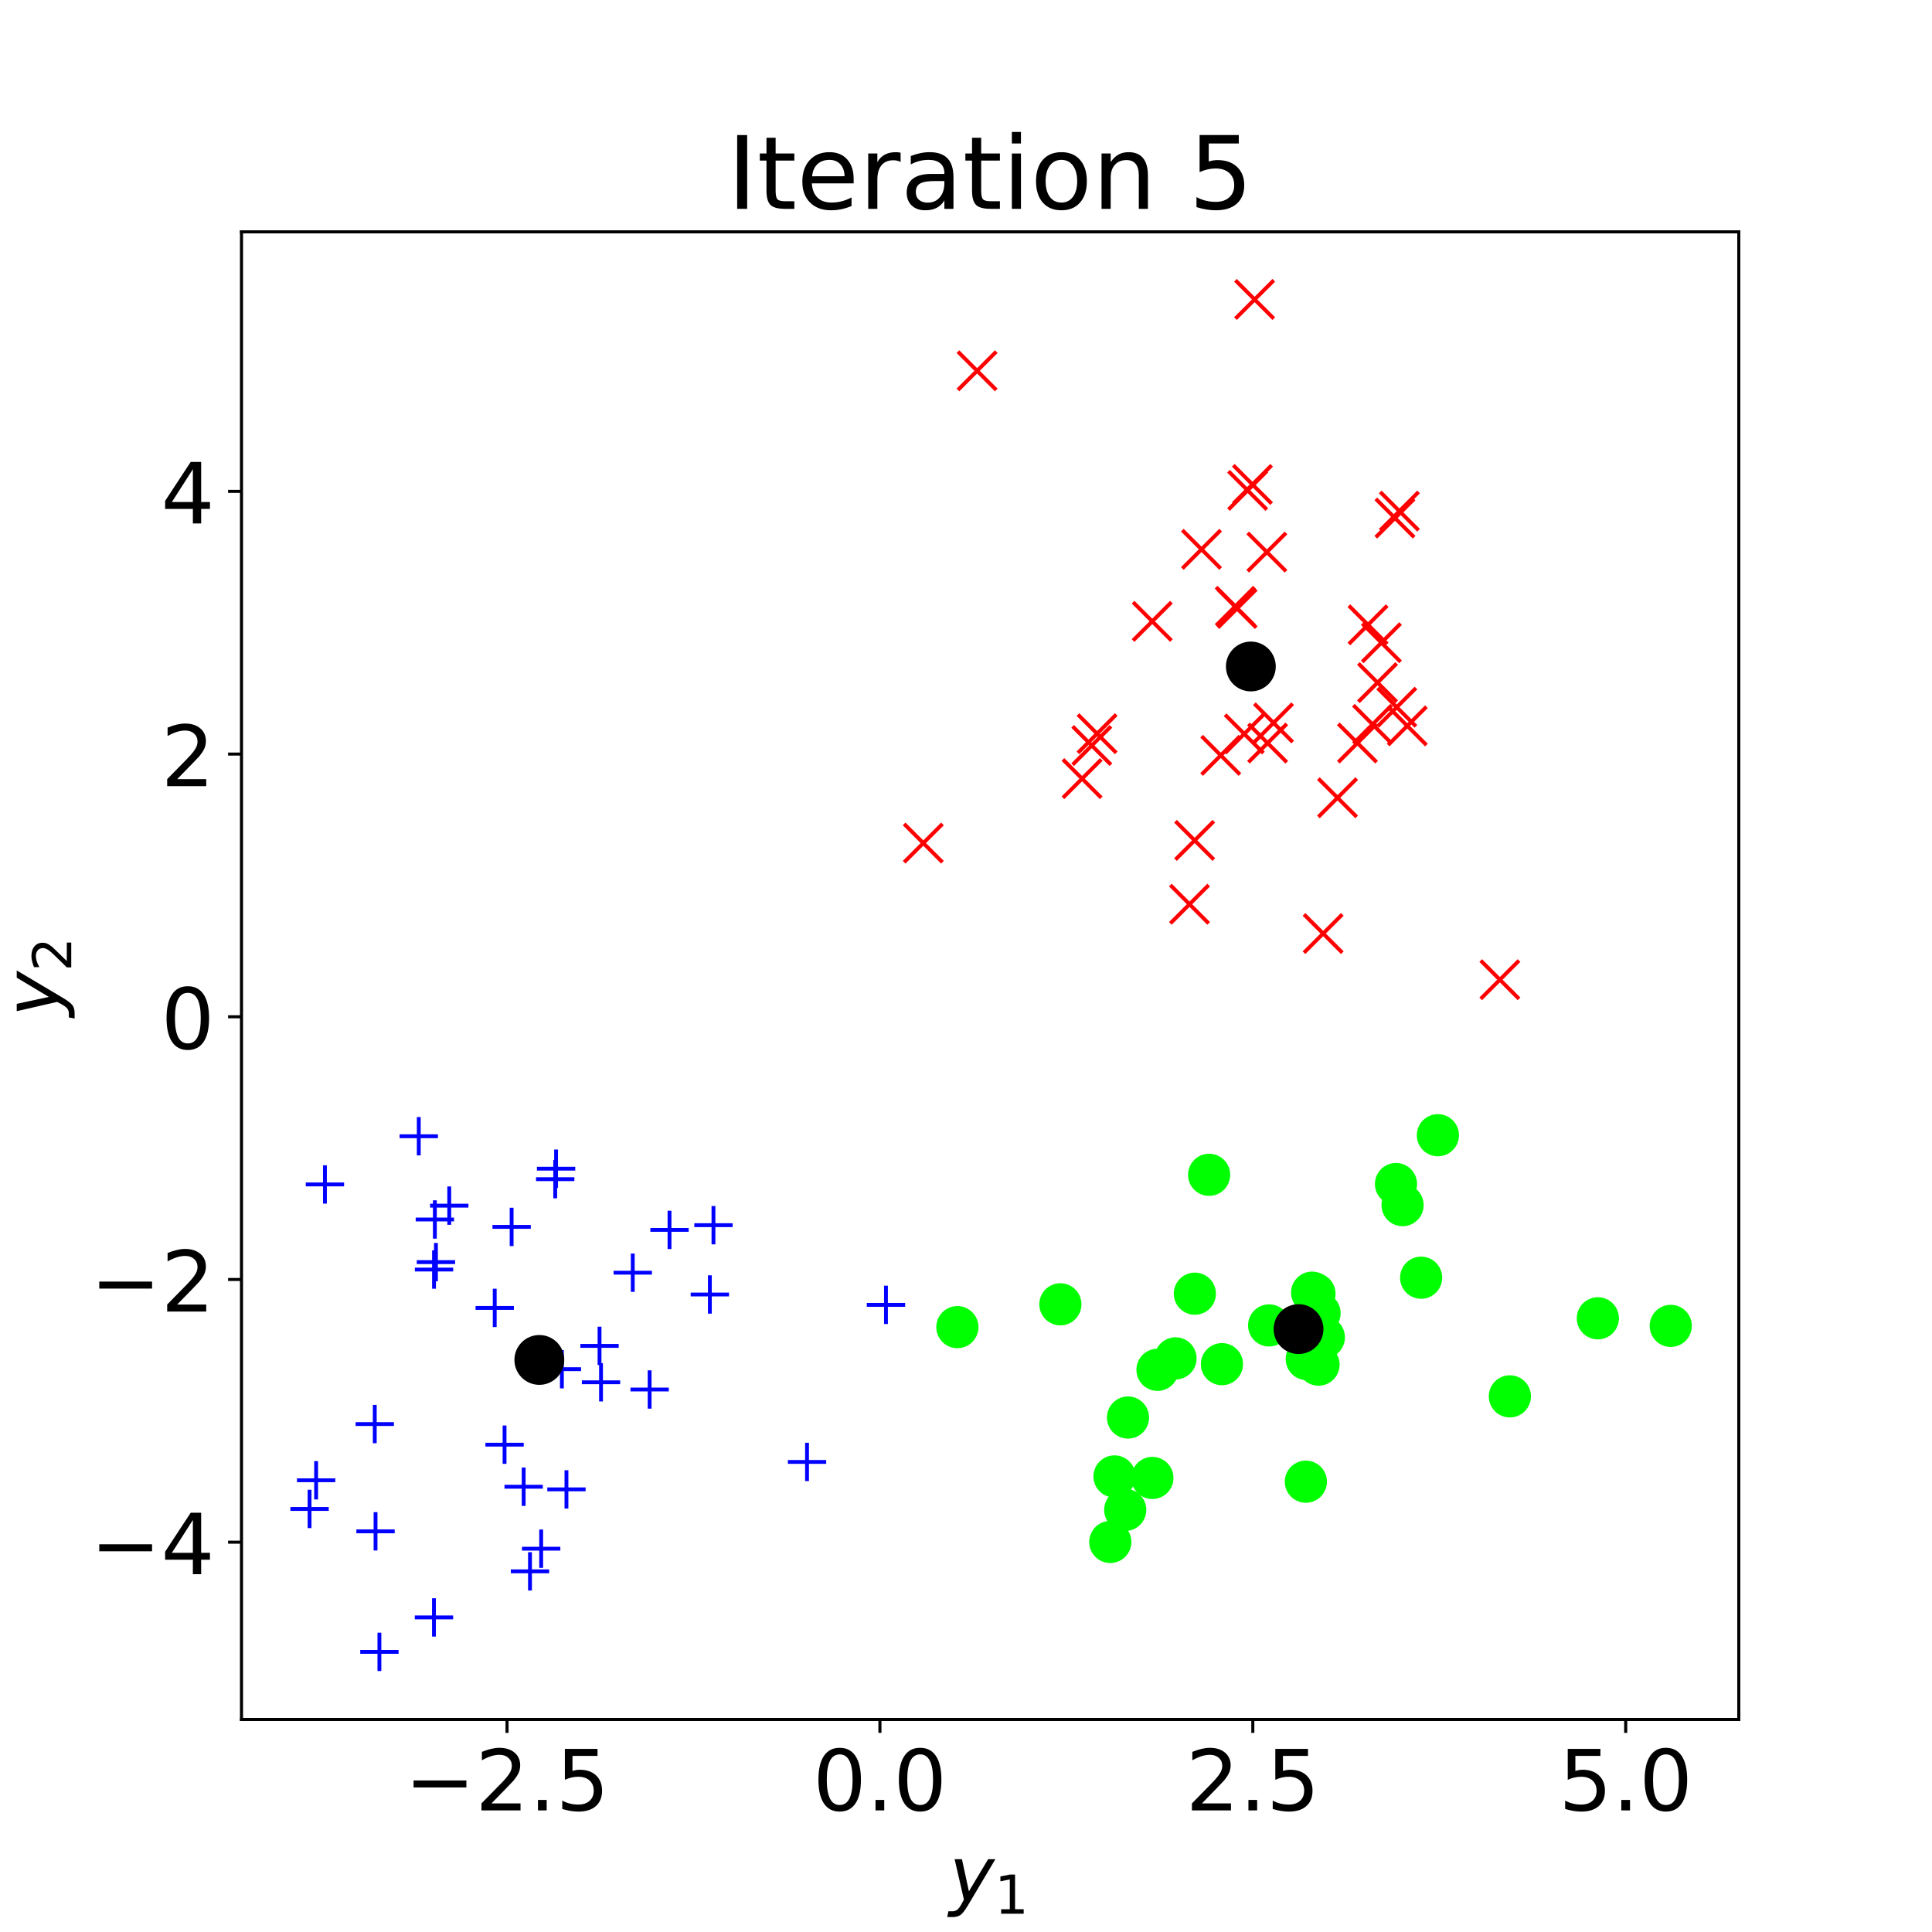
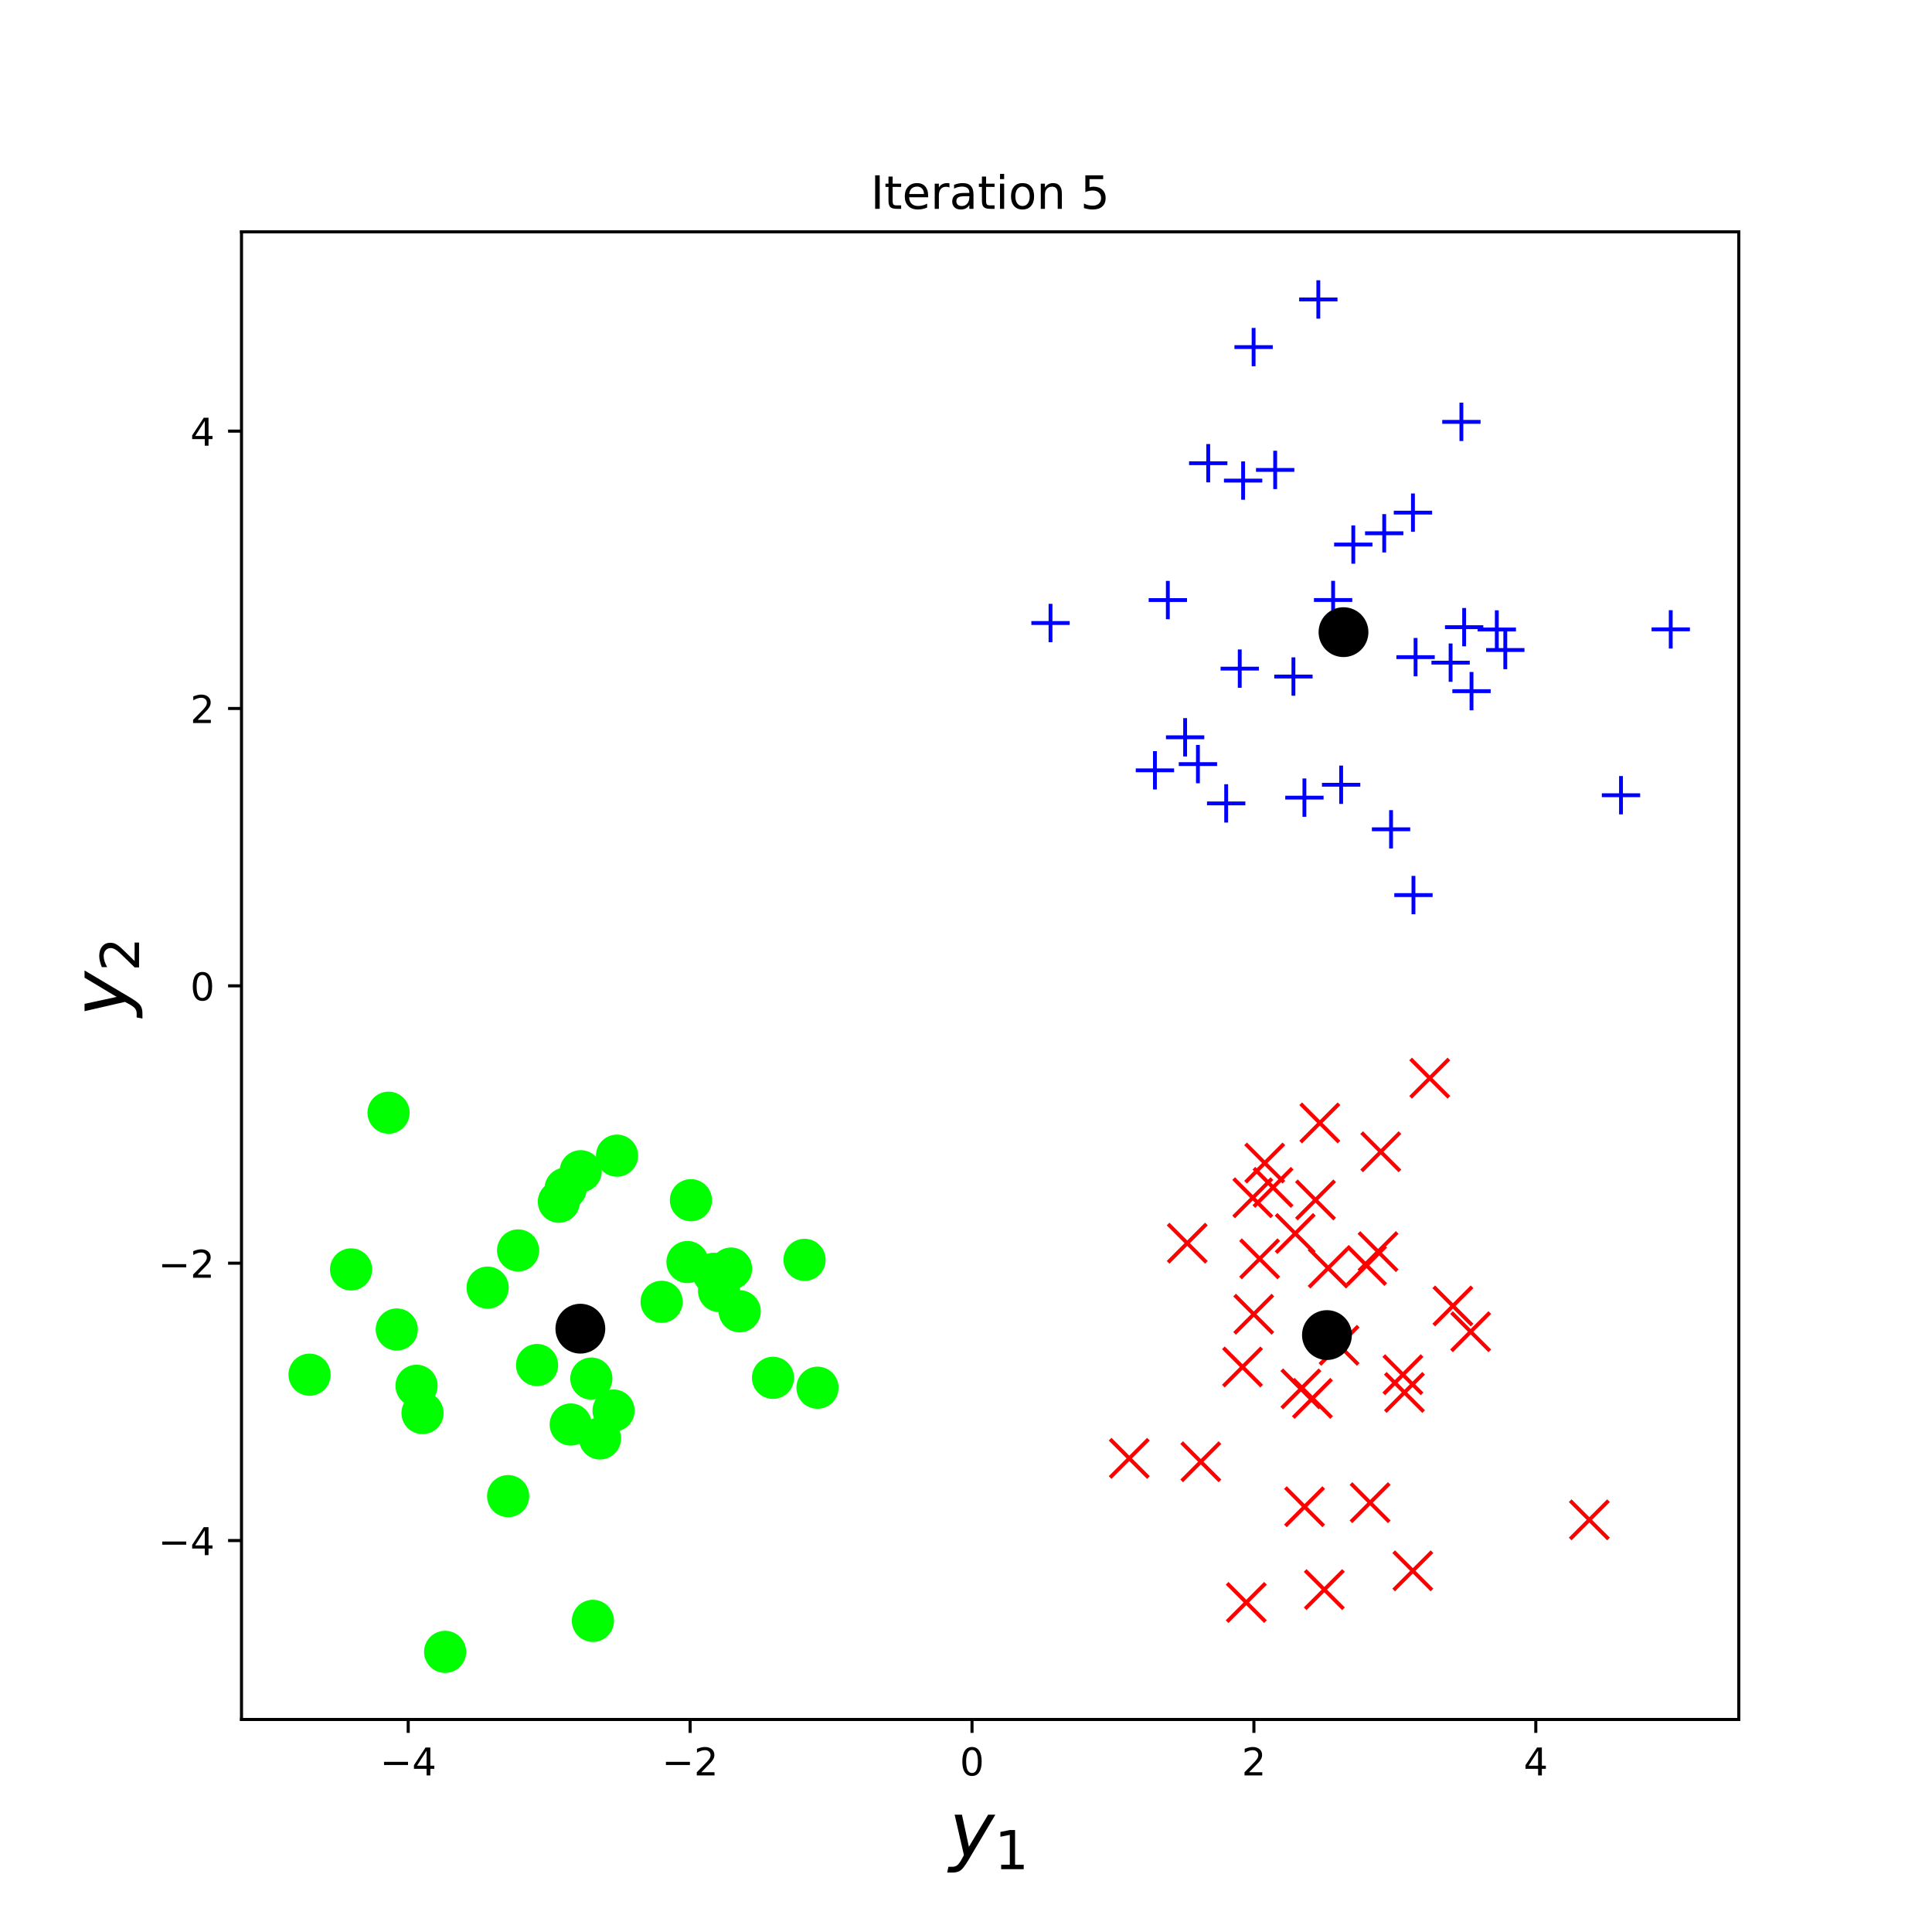
<svg xmlns="http://www.w3.org/2000/svg" xmlns:xlink="http://www.w3.org/1999/xlink" width="504pt" height="504pt" viewBox="0 0 504 504" version="1.1">
  <defs>
    <style type="text/css">*{stroke-linejoin: round; stroke-linecap: butt}</style>
  </defs>
  <g id="figure_1">
    <g id="patch_1">
      <path d="M 0 504  L 504 504  L 504 0  L 0 0  L 0 504  z " style="fill: none" />
    </g>
    <g id="axes_1">
      <g id="patch_2">
        <path d="M 63 448.56  L 453.6 448.56  L 453.6 60.48  L 63 60.48  L 63 448.56  z " style="fill: none" />
      </g>
      <g id="matplotlib.axis_1">
        <g id="xtick_1">
          <g id="line2d_1">
            <defs>
-               <path id="m7ed644377c" d="M 0 0  L 0 3.5  " style="stroke: #000000; stroke-width: 0.8" />
+               <path id="m679c60f099" d="M 0 0  L 0 3.5  " style="stroke: #000000; stroke-width: 0.8" />
            </defs>
            <g>
-               <use xlink:href="#m7ed644377c" x="132.27" y="448.56" style="stroke: #000000; stroke-width: 0.8" />
+               <use xlink:href="#m679c60f099" x="106.492" y="448.56" style="stroke: #000000; stroke-width: 0.8" />
            </g>
          </g>
          <g id="text_1">
-             <g transform="translate(105.5589 472.2766) scale(0.22 -0.22)">
+             <g transform="translate(99.12061 463.1584) scale(0.1 -0.1)">
              <defs>
                <path id="DejaVuSans-2212" d="M 678 2272  L 4684 2272  L 4684 1741  L 678 1741  L 678 2272  z " transform="scale(0.015625)" />
+                 <path id="DejaVuSans-34" d="M 2419 4116  L 825 1625  L 2419 1625  L 2419 4116  z M 2253 4666  L 3047 4666  L 3047 1625  L 3713 1625  L 3713 1100  L 3047 1100  L 3047 0  L 2419 0  L 2419 1100  L 313 1100  L 313 1709  L 2253 4666  z " transform="scale(0.015625)" />
+               </defs>
+               <use xlink:href="#DejaVuSans-2212" />
+               <use xlink:href="#DejaVuSans-34" x="83.789" />
+             </g>
+           </g>
+         </g>
+         <g id="xtick_2">
+           <g id="line2d_2">
+             <g>
+               <use xlink:href="#m679c60f099" x="180.03" y="448.56" style="stroke: #000000; stroke-width: 0.8" />
+             </g>
+           </g>
+           <g id="text_2">
+             <g transform="translate(172.6587 463.1584) scale(0.1 -0.1)">
+               <defs>
                <path id="DejaVuSans-32" d="M 1228 531  L 3431 531  L 3431 0  L 469 0  L 469 531  Q 828 903 1448 1529  Q 2069 2156 2228 2338  Q 2531 2678 2651 2914  Q 2772 3150 2772 3378  Q 2772 3750 2511 3984  Q 2250 4219 1831 4219  Q 1534 4219 1204 4116  Q 875 4013 500 3803  L 500 4441  Q 881 4594 1212 4672  Q 1544 4750 1819 4750  Q 2544 4750 2975 4387  Q 3406 4025 3406 3419  Q 3406 3131 3298 2873  Q 3191 2616 2906 2266  Q 2828 2175 2409 1742  Q 1991 1309 1228 531  z " transform="scale(0.015625)" />
-                 <path id="DejaVuSans-2e" d="M 684 794  L 1344 794  L 1344 0  L 684 0  L 684 794  z " transform="scale(0.015625)" />
-                 <path id="DejaVuSans-35" d="M 691 4666  L 3169 4666  L 3169 4134  L 1269 4134  L 1269 2991  Q 1406 3038 1543 3061  Q 1681 3084 1819 3084  Q 2600 3084 3056 2656  Q 3513 2228 3513 1497  Q 3513 744 3044 326  Q 2575 -91 1722 -91  Q 1428 -91 1123 -41  Q 819 9 494 109  L 494 744  Q 775 591 1075 516  Q 1375 441 1709 441  Q 2250 441 2565 725  Q 2881 1009 2881 1497  Q 2881 1984 2565 2268  Q 2250 2553 1709 2553  Q 1456 2553 1204 2497  Q 953 2441 691 2322  L 691 4666  z " transform="scale(0.015625)" />
              </defs>
              <use xlink:href="#DejaVuSans-2212" />
              <use xlink:href="#DejaVuSans-32" x="83.789" />
-               <use xlink:href="#DejaVuSans-2e" x="147.412" />
-               <use xlink:href="#DejaVuSans-35" x="179.199" />
-             </g>
-           </g>
-         </g>
-         <g id="xtick_2">
-           <g id="line2d_2">
-             <g>
-               <use xlink:href="#m7ed644377c" x="229.545" y="448.56" style="stroke: #000000; stroke-width: 0.8" />
-             </g>
-           </g>
-           <g id="text_2">
-             <g transform="translate(212.052 472.2766) scale(0.22 -0.22)">
+             </g>
+           </g>
+         </g>
+         <g id="xtick_3">
+           <g id="line2d_3">
+             <g>
+               <use xlink:href="#m679c60f099" x="253.568" y="448.56" style="stroke: #000000; stroke-width: 0.8" />
+             </g>
+           </g>
+           <g id="text_3">
+             <g transform="translate(250.3866 463.1584) scale(0.1 -0.1)">
              <defs>
                <path id="DejaVuSans-30" d="M 2034 4250  Q 1547 4250 1301 3770  Q 1056 3291 1056 2328  Q 1056 1369 1301 889  Q 1547 409 2034 409  Q 2525 409 2770 889  Q 3016 1369 3016 2328  Q 3016 3291 2770 3770  Q 2525 4250 2034 4250  z M 2034 4750  Q 2819 4750 3233 4129  Q 3647 3509 3647 2328  Q 3647 1150 3233 529  Q 2819 -91 2034 -91  Q 1250 -91 836 529  Q 422 1150 422 2328  Q 422 3509 836 4129  Q 1250 4750 2034 4750  z " transform="scale(0.015625)" />
              </defs>
              <use xlink:href="#DejaVuSans-30" />
-               <use xlink:href="#DejaVuSans-2e" x="63.623" />
-               <use xlink:href="#DejaVuSans-30" x="95.41" />
-             </g>
-           </g>
-         </g>
-         <g id="xtick_3">
-           <g id="line2d_3">
-             <g>
-               <use xlink:href="#m7ed644377c" x="326.821" y="448.56" style="stroke: #000000; stroke-width: 0.8" />
-             </g>
-           </g>
-           <g id="text_3">
-             <g transform="translate(309.3275 472.2766) scale(0.22 -0.22)">
-               <use xlink:href="#DejaVuSans-32" />
-               <use xlink:href="#DejaVuSans-2e" x="63.623" />
-               <use xlink:href="#DejaVuSans-35" x="95.41" />
            </g>
          </g>
        </g>
        <g id="xtick_4">
          <g id="line2d_4">
            <g>
-               <use xlink:href="#m7ed644377c" x="424.096" y="448.56" style="stroke: #000000; stroke-width: 0.8" />
+               <use xlink:href="#m679c60f099" x="327.106" y="448.56" style="stroke: #000000; stroke-width: 0.8" />
            </g>
          </g>
          <g id="text_4">
-             <g transform="translate(406.603 472.2766) scale(0.22 -0.22)">
-               <use xlink:href="#DejaVuSans-35" />
-               <use xlink:href="#DejaVuSans-2e" x="63.623" />
-               <use xlink:href="#DejaVuSans-30" x="95.41" />
-             </g>
-           </g>
-         </g>
-         <g id="text_5">
-           <g transform="translate(247.6 496.0081) scale(0.2 -0.2)">
+             <g transform="translate(323.9247 463.1584) scale(0.1 -0.1)">
+               <use xlink:href="#DejaVuSans-32" />
+             </g>
+           </g>
+         </g>
+         <g id="xtick_5">
+           <g id="line2d_5">
+             <g>
+               <use xlink:href="#m679c60f099" x="400.644" y="448.56" style="stroke: #000000; stroke-width: 0.8" />
+             </g>
+           </g>
+           <g id="text_5">
+             <g transform="translate(397.4627 463.1584) scale(0.1 -0.1)">
+               <use xlink:href="#DejaVuSans-34" />
+             </g>
+           </g>
+         </g>
+         <g id="text_6">
+           <g transform="translate(247.6 484.3944) scale(0.2 -0.2)">
            <defs>
              <path id="DejaVuSans-Oblique-79" d="M 1588 -325  Q 1188 -997 936 -1164  Q 684 -1331 294 -1331  L -159 -1331  L -63 -850  L 269 -850  Q 509 -850 678 -719  Q 847 -588 1056 -206  L 1234 128  L 459 3500  L 1069 3500  L 1650 819  L 3256 3500  L 3859 3500  L 1588 -325  z " transform="scale(0.015625)" />
              <path id="DejaVuSans-31" d="M 794 531  L 1825 531  L 1825 4091  L 703 3866  L 703 4441  L 1819 4666  L 2450 4666  L 2450 531  L 3481 531  L 3481 0  L 794 0  L 794 531  z " transform="scale(0.015625)" />
            </defs>
            <use xlink:href="#DejaVuSans-Oblique-79" transform="translate(0 0.3125)" />
            <use xlink:href="#DejaVuSans-31" transform="translate(59.17969 -16.09375) scale(0.7)" />
          </g>
        </g>
      </g>
      <g id="matplotlib.axis_2">
        <g id="ytick_1">
-           <g id="line2d_5">
+           <g id="line2d_6">
            <defs>
-               <path id="me9948a2663" d="M 0 0  L -3.5 0  " style="stroke: #000000; stroke-width: 0.8" />
+               <path id="m6ac10cac97" d="M 0 0  L -3.5 0  " style="stroke: #000000; stroke-width: 0.8" />
            </defs>
            <g>
-               <use xlink:href="#me9948a2663" x="63" y="402.308" style="stroke: #000000; stroke-width: 0.8" />
-             </g>
-           </g>
-           <g id="text_6">
-             <g transform="translate(23.56719 410.6658) scale(0.22 -0.22)">
-               <defs>
-                 <path id="DejaVuSans-34" d="M 2419 4116  L 825 1625  L 2419 1625  L 2419 4116  z M 2253 4666  L 3047 4666  L 3047 1625  L 3713 1625  L 3713 1100  L 3047 1100  L 3047 0  L 2419 0  L 2419 1100  L 313 1100  L 313 1709  L 2253 4666  z " transform="scale(0.015625)" />
-               </defs>
+               <use xlink:href="#m6ac10cac97" x="63" y="401.885" style="stroke: #000000; stroke-width: 0.8" />
+             </g>
+           </g>
+           <g id="text_7">
+             <g transform="translate(41.25781 405.6845) scale(0.1 -0.1)">
              <use xlink:href="#DejaVuSans-2212" />
              <use xlink:href="#DejaVuSans-34" x="83.789" />
            </g>
          </g>
        </g>
        <g id="ytick_2">
-           <g id="line2d_6">
-             <g>
-               <use xlink:href="#me9948a2663" x="63" y="333.777" style="stroke: #000000; stroke-width: 0.8" />
-             </g>
-           </g>
-           <g id="text_7">
-             <g transform="translate(23.56719 342.1357) scale(0.22 -0.22)">
+           <g id="line2d_7">
+             <g>
+               <use xlink:href="#m6ac10cac97" x="63" y="329.53" style="stroke: #000000; stroke-width: 0.8" />
+             </g>
+           </g>
+           <g id="text_8">
+             <g transform="translate(41.25781 333.3295) scale(0.1 -0.1)">
              <use xlink:href="#DejaVuSans-2212" />
              <use xlink:href="#DejaVuSans-32" x="83.789" />
            </g>
          </g>
        </g>
        <g id="ytick_3">
-           <g id="line2d_7">
-             <g>
-               <use xlink:href="#me9948a2663" x="63" y="265.247" style="stroke: #000000; stroke-width: 0.8" />
-             </g>
-           </g>
-           <g id="text_8">
-             <g transform="translate(42.0025 273.6055) scale(0.22 -0.22)">
+           <g id="line2d_8">
+             <g>
+               <use xlink:href="#m6ac10cac97" x="63" y="257.175" style="stroke: #000000; stroke-width: 0.8" />
+             </g>
+           </g>
+           <g id="text_9">
+             <g transform="translate(49.6375 260.9744) scale(0.1 -0.1)">
              <use xlink:href="#DejaVuSans-30" />
            </g>
          </g>
        </g>
        <g id="ytick_4">
-           <g id="line2d_8">
-             <g>
-               <use xlink:href="#me9948a2663" x="63" y="196.717" style="stroke: #000000; stroke-width: 0.8" />
-             </g>
-           </g>
-           <g id="text_9">
-             <g transform="translate(42.0025 205.0753) scale(0.22 -0.22)">
+           <g id="line2d_9">
+             <g>
+               <use xlink:href="#m6ac10cac97" x="63" y="184.82" style="stroke: #000000; stroke-width: 0.8" />
+             </g>
+           </g>
+           <g id="text_10">
+             <g transform="translate(49.6375 188.6193) scale(0.1 -0.1)">
              <use xlink:href="#DejaVuSans-32" />
            </g>
          </g>
        </g>
        <g id="ytick_5">
-           <g id="line2d_9">
-             <g>
-               <use xlink:href="#me9948a2663" x="63" y="128.187" style="stroke: #000000; stroke-width: 0.8" />
-             </g>
-           </g>
-           <g id="text_10">
-             <g transform="translate(42.0025 136.5451) scale(0.22 -0.22)">
+           <g id="line2d_10">
+             <g>
+               <use xlink:href="#m6ac10cac97" x="63" y="112.465" style="stroke: #000000; stroke-width: 0.8" />
+             </g>
+           </g>
+           <g id="text_11">
+             <g transform="translate(49.6375 116.2642) scale(0.1 -0.1)">
              <use xlink:href="#DejaVuSans-34" />
            </g>
          </g>
        </g>
-         <g id="text_11">
-           <g transform="translate(15.36719 265.22) rotate(-90) scale(0.2 -0.2)">
+         <g id="text_12">
+           <g transform="translate(33.05781 265.22) rotate(-90) scale(0.2 -0.2)">
            <use xlink:href="#DejaVuSans-Oblique-79" transform="translate(0 0.3125)" />
            <use xlink:href="#DejaVuSans-32" transform="translate(59.17969 -16.09375) scale(0.7)" />
          </g>
        </g>
      </g>
-       <g id="line2d_10">
-         <defs>
-           <path id="m6be45edf0f" d="M -5 5  L 5 -5  M -5 -5  L 5 5  " style="stroke: #ff0000" />
-         </defs>
-         <g clip-path="url(#pe884c3d395)">
-           <use xlink:href="#m6be45edf0f" x="318.463" y="197.049" style="fill: #ff0000; stroke: #ff0000" />
-           <use xlink:href="#m6be45edf0f" x="356.879" y="162.999" style="fill: #ff0000; stroke: #ff0000" />
-           <use xlink:href="#m6be45edf0f" x="284.814" y="194.484" style="fill: #ff0000; stroke: #ff0000" />
-           <use xlink:href="#m6be45edf0f" x="286.198" y="191.396" style="fill: #ff0000; stroke: #ff0000" />
-           <use xlink:href="#m6be45edf0f" x="359.356" y="178.076" style="fill: #ff0000; stroke: #ff0000" />
-           <use xlink:href="#m6be45edf0f" x="240.861" y="219.935" style="fill: #ff0000; stroke: #ff0000" />
-           <use xlink:href="#m6be45edf0f" x="330.485" y="144.023" style="fill: #ff0000; stroke: #ff0000" />
-           <use xlink:href="#m6be45edf0f" x="322.719" y="158.737" style="fill: #ff0000; stroke: #ff0000" />
-           <use xlink:href="#m6be45edf0f" x="364.378" y="184.489" style="fill: #ff0000; stroke: #ff0000" />
-           <use xlink:href="#m6be45edf0f" x="358.052" y="188.967" style="fill: #ff0000; stroke: #ff0000" />
-           <use xlink:href="#m6be45edf0f" x="360.37" y="167.666" style="fill: #ff0000; stroke: #ff0000" />
-           <use xlink:href="#m6be45edf0f" x="322.243" y="158.167" style="fill: #ff0000; stroke: #ff0000" />
-           <use xlink:href="#m6be45edf0f" x="365.061" y="133.333" style="fill: #ff0000; stroke: #ff0000" />
-           <use xlink:href="#m6be45edf0f" x="330.679" y="193.844" style="fill: #ff0000; stroke: #ff0000" />
-           <use xlink:href="#m6be45edf0f" x="282.285" y="203.123" style="fill: #ff0000; stroke: #ff0000" />
-           <use xlink:href="#m6be45edf0f" x="311.647" y="219.236" style="fill: #ff0000; stroke: #ff0000" />
-           <use xlink:href="#m6be45edf0f" x="326.725" y="126.376" style="fill: #ff0000; stroke: #ff0000" />
-           <use xlink:href="#m6be45edf0f" x="313.434" y="143.299" style="fill: #ff0000; stroke: #ff0000" />
-           <use xlink:href="#m6be45edf0f" x="300.586" y="162.092" style="fill: #ff0000; stroke: #ff0000" />
-           <use xlink:href="#m6be45edf0f" x="324.589" y="191.451" style="fill: #ff0000; stroke: #ff0000" />
-           <use xlink:href="#m6be45edf0f" x="310.309" y="235.885" style="fill: #ff0000; stroke: #ff0000" />
-           <use xlink:href="#m6be45edf0f" x="348.923" y="208.111" style="fill: #ff0000; stroke: #ff0000" />
-           <use xlink:href="#m6be45edf0f" x="354.122" y="193.831" style="fill: #ff0000; stroke: #ff0000" />
-           <use xlink:href="#m6be45edf0f" x="327.291" y="78.12" style="fill: #ff0000; stroke: #ff0000" />
-           <use xlink:href="#m6be45edf0f" x="325.473" y="127.928" style="fill: #ff0000; stroke: #ff0000" />
-           <use xlink:href="#m6be45edf0f" x="332.223" y="188.58" style="fill: #ff0000; stroke: #ff0000" />
-           <use xlink:href="#m6be45edf0f" x="367.116" y="189.36" style="fill: #ff0000; stroke: #ff0000" />
-           <use xlink:href="#m6be45edf0f" x="254.895" y="96.731" style="fill: #ff0000; stroke: #ff0000" />
-           <use xlink:href="#m6be45edf0f" x="345.171" y="243.53" style="fill: #ff0000; stroke: #ff0000" />
-           <use xlink:href="#m6be45edf0f" x="363.904" y="135.144" style="fill: #ff0000; stroke: #ff0000" />
-           <use xlink:href="#m6be45edf0f" x="391.27" y="255.572" style="fill: #ff0000; stroke: #ff0000" />
-         </g>
-       </g>
      <g id="line2d_11">
        <defs>
-           <path id="m64d74f59fd" d="M 0 5  C 1.326 5 2.598 4.473 3.536 3.536  C 4.473 2.598 5 1.326 5 0  C 5 -1.326 4.473 -2.598 3.536 -3.536  C 2.598 -4.473 1.326 -5 0 -5  C -1.326 -5 -2.598 -4.473 -3.536 -3.536  C -4.473 -2.598 -5 -1.326 -5 0  C -5 1.326 -4.473 2.598 -3.536 3.536  C -2.598 4.473 -1.326 5 0 5  z " style="stroke: #00ff00" />
+           <path id="mfcb8bd858c" d="M -5 5  L 5 -5  M -5 -5  L 5 5  " style="stroke: #ff0000" />
        </defs>
-         <g clip-path="url(#pe884c3d395)">
-           <use xlink:href="#m64d74f59fd" x="249.75" y="346.211" style="fill: #00ff00; stroke: #00ff00" />
-           <use xlink:href="#m64d74f59fd" x="306.659" y="354.361" style="fill: #00ff00; stroke: #00ff00" />
-           <use xlink:href="#m64d74f59fd" x="293.536" y="393.883" style="fill: #00ff00; stroke: #00ff00" />
-           <use xlink:href="#m64d74f59fd" x="290.742" y="385.154" style="fill: #00ff00; stroke: #00ff00" />
-           <use xlink:href="#m64d74f59fd" x="300.623" y="385.553" style="fill: #00ff00; stroke: #00ff00" />
-           <use xlink:href="#m64d74f59fd" x="276.621" y="340.253" style="fill: #00ff00; stroke: #00ff00" />
-           <use xlink:href="#m64d74f59fd" x="318.768" y="355.867" style="fill: #00ff00; stroke: #00ff00" />
-           <use xlink:href="#m64d74f59fd" x="345.355" y="348.877" style="fill: #00ff00; stroke: #00ff00" />
-           <use xlink:href="#m64d74f59fd" x="370.727" y="333.317" style="fill: #00ff00; stroke: #00ff00" />
-           <use xlink:href="#m64d74f59fd" x="375.102" y="296.145" style="fill: #00ff00; stroke: #00ff00" />
-           <use xlink:href="#m64d74f59fd" x="435.845" y="345.886" style="fill: #00ff00; stroke: #00ff00" />
-           <use xlink:href="#m64d74f59fd" x="315.422" y="306.473" style="fill: #00ff00; stroke: #00ff00" />
-           <use xlink:href="#m64d74f59fd" x="344.233" y="342.567" style="fill: #00ff00; stroke: #00ff00" />
-           <use xlink:href="#m64d74f59fd" x="331.077" y="345.763" style="fill: #00ff00; stroke: #00ff00" />
-           <use xlink:href="#m64d74f59fd" x="339.901" y="348.462" style="fill: #00ff00; stroke: #00ff00" />
-           <use xlink:href="#m64d74f59fd" x="364.173" y="308.875" style="fill: #00ff00; stroke: #00ff00" />
-           <use xlink:href="#m64d74f59fd" x="393.88" y="364.271" style="fill: #00ff00; stroke: #00ff00" />
-           <use xlink:href="#m64d74f59fd" x="365.888" y="314.385" style="fill: #00ff00; stroke: #00ff00" />
-           <use xlink:href="#m64d74f59fd" x="311.7" y="337.483" style="fill: #00ff00; stroke: #00ff00" />
-           <use xlink:href="#m64d74f59fd" x="342.293" y="337.216" style="fill: #00ff00; stroke: #00ff00" />
-           <use xlink:href="#m64d74f59fd" x="289.64" y="402.251" style="fill: #00ff00; stroke: #00ff00" />
-           <use xlink:href="#m64d74f59fd" x="340.893" y="354.541" style="fill: #00ff00; stroke: #00ff00" />
-           <use xlink:href="#m64d74f59fd" x="301.957" y="357.344" style="fill: #00ff00; stroke: #00ff00" />
-           <use xlink:href="#m64d74f59fd" x="342.908" y="337.512" style="fill: #00ff00; stroke: #00ff00" />
-           <use xlink:href="#m64d74f59fd" x="340.661" y="386.525" style="fill: #00ff00; stroke: #00ff00" />
-           <use xlink:href="#m64d74f59fd" x="343.959" y="355.994" style="fill: #00ff00; stroke: #00ff00" />
-           <use xlink:href="#m64d74f59fd" x="294.262" y="369.79" style="fill: #00ff00; stroke: #00ff00" />
-           <use xlink:href="#m64d74f59fd" x="416.831" y="343.904" style="fill: #00ff00; stroke: #00ff00" />
+         <g clip-path="url(#pe8bd3025db)">
+           <use xlink:href="#mfcb8bd858c" x="343.177" y="313.03" style="fill: #ff0000; stroke: #ff0000" />
+           <use xlink:href="#mfcb8bd858c" x="329.929" y="303.399" style="fill: #ff0000; stroke: #ff0000" />
+           <use xlink:href="#mfcb8bd858c" x="359.493" y="326.508" style="fill: #ff0000; stroke: #ff0000" />
+           <use xlink:href="#mfcb8bd858c" x="326.811" y="312.461" style="fill: #ff0000; stroke: #ff0000" />
+           <use xlink:href="#mfcb8bd858c" x="327.068" y="342.84" style="fill: #ff0000; stroke: #ff0000" />
+           <use xlink:href="#mfcb8bd858c" x="349.322" y="350.949" style="fill: #ff0000; stroke: #ff0000" />
+           <use xlink:href="#mfcb8bd858c" x="328.606" y="328.388" style="fill: #ff0000; stroke: #ff0000" />
+           <use xlink:href="#mfcb8bd858c" x="372.982" y="281.261" style="fill: #ff0000; stroke: #ff0000" />
+           <use xlink:href="#mfcb8bd858c" x="342.373" y="364.794" style="fill: #ff0000; stroke: #ff0000" />
+           <use xlink:href="#mfcb8bd858c" x="357.422" y="392.001" style="fill: #ff0000; stroke: #ff0000" />
+           <use xlink:href="#mfcb8bd858c" x="294.593" y="380.44" style="fill: #ff0000; stroke: #ff0000" />
+           <use xlink:href="#mfcb8bd858c" x="337.881" y="321.783" style="fill: #ff0000; stroke: #ff0000" />
+           <use xlink:href="#mfcb8bd858c" x="366.382" y="363.246" style="fill: #ff0000; stroke: #ff0000" />
+           <use xlink:href="#mfcb8bd858c" x="313.257" y="381.326" style="fill: #ff0000; stroke: #ff0000" />
+           <use xlink:href="#mfcb8bd858c" x="339.362" y="362.32" style="fill: #ff0000; stroke: #ff0000" />
+           <use xlink:href="#mfcb8bd858c" x="325.119" y="418.034" style="fill: #ff0000; stroke: #ff0000" />
+           <use xlink:href="#mfcb8bd858c" x="345.472" y="414.684" style="fill: #ff0000; stroke: #ff0000" />
+           <use xlink:href="#mfcb8bd858c" x="309.716" y="324.311" style="fill: #ff0000; stroke: #ff0000" />
+           <use xlink:href="#mfcb8bd858c" x="332.092" y="309.755" style="fill: #ff0000; stroke: #ff0000" />
+           <use xlink:href="#mfcb8bd858c" x="344.304" y="292.938" style="fill: #ff0000; stroke: #ff0000" />
+           <use xlink:href="#mfcb8bd858c" x="346.483" y="330.8" style="fill: #ff0000; stroke: #ff0000" />
+           <use xlink:href="#mfcb8bd858c" x="324.14" y="356.599" style="fill: #ff0000; stroke: #ff0000" />
+           <use xlink:href="#mfcb8bd858c" x="368.564" y="409.783" style="fill: #ff0000; stroke: #ff0000" />
+           <use xlink:href="#mfcb8bd858c" x="383.646" y="347.402" style="fill: #ff0000; stroke: #ff0000" />
+           <use xlink:href="#mfcb8bd858c" x="414.615" y="396.48" style="fill: #ff0000; stroke: #ff0000" />
+           <use xlink:href="#mfcb8bd858c" x="356.493" y="330.116" style="fill: #ff0000; stroke: #ff0000" />
+           <use xlink:href="#mfcb8bd858c" x="340.318" y="393.059" style="fill: #ff0000; stroke: #ff0000" />
+           <use xlink:href="#mfcb8bd858c" x="365.976" y="358.621" style="fill: #ff0000; stroke: #ff0000" />
+           <use xlink:href="#mfcb8bd858c" x="360.205" y="300.464" style="fill: #ff0000; stroke: #ff0000" />
+           <use xlink:href="#mfcb8bd858c" x="379.021" y="340.682" style="fill: #ff0000; stroke: #ff0000" />
        </g>
      </g>
      <g id="line2d_12">
        <defs>
-           <path id="m3b04a82ee8" d="M -5 0  L 5 0  M 0 5  L 0 -5  " style="stroke: #0000ff" />
+           <path id="m263e3a84dc" d="M 0 5  C 1.326 5 2.598 4.473 3.536 3.536  C 4.473 2.598 5 1.326 5 0  C 5 -1.326 4.473 -2.598 3.536 -3.536  C 2.598 -4.473 1.326 -5 0 -5  C -1.326 -5 -2.598 -4.473 -3.536 -3.536  C -4.473 -2.598 -5 -1.326 -5 0  C -5 1.326 -4.473 2.598 -3.536 3.536  C -2.598 4.473 -1.326 5 0 5  z " style="stroke: #00ff00" />
        </defs>
-         <g clip-path="url(#pe884c3d395)">
-           <use xlink:href="#m3b04a82ee8" x="141.175" y="404.009" style="fill: #0000ff; stroke: #0000ff" />
-           <use xlink:href="#m3b04a82ee8" x="185.18" y="337.697" style="fill: #0000ff; stroke: #0000ff" />
-           <use xlink:href="#m3b04a82ee8" x="82.467" y="386.156" style="fill: #0000ff; stroke: #0000ff" />
-           <use xlink:href="#m3b04a82ee8" x="113.224" y="331.185" style="fill: #0000ff; stroke: #0000ff" />
-           <use xlink:href="#m3b04a82ee8" x="174.656" y="320.843" style="fill: #0000ff; stroke: #0000ff" />
-           <use xlink:href="#m3b04a82ee8" x="113.443" y="318.122" style="fill: #0000ff; stroke: #0000ff" />
-           <use xlink:href="#m3b04a82ee8" x="145.065" y="304.87" style="fill: #0000ff; stroke: #0000ff" />
-           <use xlink:href="#m3b04a82ee8" x="165.065" y="332.01" style="fill: #0000ff; stroke: #0000ff" />
-           <use xlink:href="#m3b04a82ee8" x="131.624" y="376.873" style="fill: #0000ff; stroke: #0000ff" />
-           <use xlink:href="#m3b04a82ee8" x="133.468" y="320.054" style="fill: #0000ff; stroke: #0000ff" />
-           <use xlink:href="#m3b04a82ee8" x="156.788" y="360.593" style="fill: #0000ff; stroke: #0000ff" />
-           <use xlink:href="#m3b04a82ee8" x="80.755" y="393.636" style="fill: #0000ff; stroke: #0000ff" />
-           <use xlink:href="#m3b04a82ee8" x="136.605" y="387.845" style="fill: #0000ff; stroke: #0000ff" />
-           <use xlink:href="#m3b04a82ee8" x="129.058" y="341.194" style="fill: #0000ff; stroke: #0000ff" />
-           <use xlink:href="#m3b04a82ee8" x="156.4" y="351.098" style="fill: #0000ff; stroke: #0000ff" />
-           <use xlink:href="#m3b04a82ee8" x="144.836" y="307.607" style="fill: #0000ff; stroke: #0000ff" />
-           <use xlink:href="#m3b04a82ee8" x="138.257" y="409.915" style="fill: #0000ff; stroke: #0000ff" />
-           <use xlink:href="#m3b04a82ee8" x="113.722" y="329.248" style="fill: #0000ff; stroke: #0000ff" />
-           <use xlink:href="#m3b04a82ee8" x="169.467" y="362.473" style="fill: #0000ff; stroke: #0000ff" />
-           <use xlink:href="#m3b04a82ee8" x="109.244" y="296.411" style="fill: #0000ff; stroke: #0000ff" />
-           <use xlink:href="#m3b04a82ee8" x="117.195" y="314.515" style="fill: #0000ff; stroke: #0000ff" />
-           <use xlink:href="#m3b04a82ee8" x="97.968" y="399.483" style="fill: #0000ff; stroke: #0000ff" />
-           <use xlink:href="#m3b04a82ee8" x="147.769" y="388.531" style="fill: #0000ff; stroke: #0000ff" />
-           <use xlink:href="#m3b04a82ee8" x="84.766" y="308.981" style="fill: #0000ff; stroke: #0000ff" />
-           <use xlink:href="#m3b04a82ee8" x="186.12" y="319.612" style="fill: #0000ff; stroke: #0000ff" />
-           <use xlink:href="#m3b04a82ee8" x="113.206" y="421.93" style="fill: #0000ff; stroke: #0000ff" />
-           <use xlink:href="#m3b04a82ee8" x="146.58" y="357.177" style="fill: #0000ff; stroke: #0000ff" />
-           <use xlink:href="#m3b04a82ee8" x="98.978" y="430.92" style="fill: #0000ff; stroke: #0000ff" />
-           <use xlink:href="#m3b04a82ee8" x="210.529" y="381.37" style="fill: #0000ff; stroke: #0000ff" />
-           <use xlink:href="#m3b04a82ee8" x="97.764" y="371.492" style="fill: #0000ff; stroke: #0000ff" />
-           <use xlink:href="#m3b04a82ee8" x="231.122" y="340.399" style="fill: #0000ff; stroke: #0000ff" />
+         <g clip-path="url(#pe8bd3025db)">
+           <use xlink:href="#m263e3a84dc" x="154.262" y="359.632" style="fill: #00ff00; stroke: #00ff00" />
+           <use xlink:href="#m263e3a84dc" x="91.585" y="331.153" style="fill: #00ff00; stroke: #00ff00" />
+           <use xlink:href="#m263e3a84dc" x="172.596" y="339.605" style="fill: #00ff00; stroke: #00ff00" />
+           <use xlink:href="#m263e3a84dc" x="156.524" y="375.246" style="fill: #00ff00; stroke: #00ff00" />
+           <use xlink:href="#m263e3a84dc" x="132.558" y="390.291" style="fill: #00ff00; stroke: #00ff00" />
+           <use xlink:href="#m263e3a84dc" x="186.228" y="332.3" style="fill: #00ff00; stroke: #00ff00" />
+           <use xlink:href="#m263e3a84dc" x="135.153" y="326.203" style="fill: #00ff00; stroke: #00ff00" />
+           <use xlink:href="#m263e3a84dc" x="116.121" y="430.92" style="fill: #00ff00; stroke: #00ff00" />
+           <use xlink:href="#m263e3a84dc" x="140.105" y="356.097" style="fill: #00ff00; stroke: #00ff00" />
+           <use xlink:href="#m263e3a84dc" x="127.206" y="335.903" style="fill: #00ff00; stroke: #00ff00" />
+           <use xlink:href="#m263e3a84dc" x="187.585" y="336.776" style="fill: #00ff00; stroke: #00ff00" />
+           <use xlink:href="#m263e3a84dc" x="190.708" y="330.936" style="fill: #00ff00; stroke: #00ff00" />
+           <use xlink:href="#m263e3a84dc" x="108.662" y="361.513" style="fill: #00ff00; stroke: #00ff00" />
+           <use xlink:href="#m263e3a84dc" x="154.675" y="422.833" style="fill: #00ff00; stroke: #00ff00" />
+           <use xlink:href="#m263e3a84dc" x="103.505" y="346.824" style="fill: #00ff00; stroke: #00ff00" />
+           <use xlink:href="#m263e3a84dc" x="147.558" y="310.069" style="fill: #00ff00; stroke: #00ff00" />
+           <use xlink:href="#m263e3a84dc" x="160.965" y="301.48" style="fill: #00ff00; stroke: #00ff00" />
+           <use xlink:href="#m263e3a84dc" x="201.651" y="359.432" style="fill: #00ff00; stroke: #00ff00" />
+           <use xlink:href="#m263e3a84dc" x="213.26" y="362.015" style="fill: #00ff00; stroke: #00ff00" />
+           <use xlink:href="#m263e3a84dc" x="209.882" y="328.657" style="fill: #00ff00; stroke: #00ff00" />
+           <use xlink:href="#m263e3a84dc" x="179.343" y="329.232" style="fill: #00ff00; stroke: #00ff00" />
+           <use xlink:href="#m263e3a84dc" x="192.962" y="342.072" style="fill: #00ff00; stroke: #00ff00" />
+           <use xlink:href="#m263e3a84dc" x="160.067" y="367.972" style="fill: #00ff00; stroke: #00ff00" />
+           <use xlink:href="#m263e3a84dc" x="101.364" y="290.277" style="fill: #00ff00; stroke: #00ff00" />
+           <use xlink:href="#m263e3a84dc" x="148.883" y="371.611" style="fill: #00ff00; stroke: #00ff00" />
+           <use xlink:href="#m263e3a84dc" x="180.244" y="313.095" style="fill: #00ff00; stroke: #00ff00" />
+           <use xlink:href="#m263e3a84dc" x="110.226" y="368.623" style="fill: #00ff00; stroke: #00ff00" />
+           <use xlink:href="#m263e3a84dc" x="145.796" y="313.492" style="fill: #00ff00; stroke: #00ff00" />
+           <use xlink:href="#m263e3a84dc" x="151.489" y="305.539" style="fill: #00ff00; stroke: #00ff00" />
+           <use xlink:href="#m263e3a84dc" x="80.755" y="358.617" style="fill: #00ff00; stroke: #00ff00" />
        </g>
      </g>
      <g id="line2d_13">
        <defs>
-           <path id="m1cbaed0d14" d="M 0 6  C 1.591 6 3.117 5.368 4.243 4.243  C 5.368 3.117 6 1.591 6 0  C 6 -1.591 5.368 -3.117 4.243 -4.243  C 3.117 -5.368 1.591 -6 0 -6  C -1.591 -6 -3.117 -5.368 -4.243 -4.243  C -5.368 -3.117 -6 -1.591 -6 0  C -6 1.591 -5.368 3.117 -4.243 4.243  C -3.117 5.368 -1.591 6 0 6  z " style="stroke: #000000" />
+           <path id="m76a2665b17" d="M -5 0  L 5 0  M 0 5  L 0 -5  " style="stroke: #0000ff" />
        </defs>
-         <g clip-path="url(#pe884c3d395)">
-           <use xlink:href="#m1cbaed0d14" x="326.308" y="173.865" style="stroke: #000000" />
-           <use xlink:href="#m1cbaed0d14" x="338.747" y="346.722" style="stroke: #000000" />
-           <use xlink:href="#m1cbaed0d14" x="140.695" y="354.764" style="stroke: #000000" />
+         <g clip-path="url(#pe8bd3025db)">
+           <use xlink:href="#m76a2665b17" x="301.286" y="200.956" style="fill: #0000ff; stroke: #0000ff" />
+           <use xlink:href="#m76a2665b17" x="315.19" y="120.836" style="fill: #0000ff; stroke: #0000ff" />
+           <use xlink:href="#m76a2665b17" x="392.686" y="169.568" style="fill: #0000ff; stroke: #0000ff" />
+           <use xlink:href="#m76a2665b17" x="435.845" y="164.178" style="fill: #0000ff; stroke: #0000ff" />
+           <use xlink:href="#m76a2665b17" x="337.416" y="176.487" style="fill: #0000ff; stroke: #0000ff" />
+           <use xlink:href="#m76a2665b17" x="312.502" y="199.329" style="fill: #0000ff; stroke: #0000ff" />
+           <use xlink:href="#m76a2665b17" x="422.868" y="207.451" style="fill: #0000ff; stroke: #0000ff" />
+           <use xlink:href="#m76a2665b17" x="319.872" y="209.584" style="fill: #0000ff; stroke: #0000ff" />
+           <use xlink:href="#m76a2665b17" x="383.874" y="180.303" style="fill: #0000ff; stroke: #0000ff" />
+           <use xlink:href="#m76a2665b17" x="332.654" y="122.585" style="fill: #0000ff; stroke: #0000ff" />
+           <use xlink:href="#m76a2665b17" x="323.413" y="174.426" style="fill: #0000ff; stroke: #0000ff" />
+           <use xlink:href="#m76a2665b17" x="327.028" y="90.543" style="fill: #0000ff; stroke: #0000ff" />
+           <use xlink:href="#m76a2665b17" x="353.032" y="142.055" style="fill: #0000ff; stroke: #0000ff" />
+           <use xlink:href="#m76a2665b17" x="340.282" y="208.075" style="fill: #0000ff; stroke: #0000ff" />
+           <use xlink:href="#m76a2665b17" x="390.471" y="164.215" style="fill: #0000ff; stroke: #0000ff" />
+           <use xlink:href="#m76a2665b17" x="274.049" y="162.523" style="fill: #0000ff; stroke: #0000ff" />
+           <use xlink:href="#m76a2665b17" x="324.29" y="125.373" style="fill: #0000ff; stroke: #0000ff" />
+           <use xlink:href="#m76a2665b17" x="381.95" y="163.61" style="fill: #0000ff; stroke: #0000ff" />
+           <use xlink:href="#m76a2665b17" x="368.727" y="233.499" style="fill: #0000ff; stroke: #0000ff" />
+           <use xlink:href="#m76a2665b17" x="347.769" y="156.519" style="fill: #0000ff; stroke: #0000ff" />
+           <use xlink:href="#m76a2665b17" x="309.163" y="192.336" style="fill: #0000ff; stroke: #0000ff" />
+           <use xlink:href="#m76a2665b17" x="304.653" y="156.539" style="fill: #0000ff; stroke: #0000ff" />
+           <use xlink:href="#m76a2665b17" x="368.595" y="133.725" style="fill: #0000ff; stroke: #0000ff" />
+           <use xlink:href="#m76a2665b17" x="369.282" y="171.428" style="fill: #0000ff; stroke: #0000ff" />
+           <use xlink:href="#m76a2665b17" x="362.883" y="216.34" style="fill: #0000ff; stroke: #0000ff" />
+           <use xlink:href="#m76a2665b17" x="378.418" y="172.863" style="fill: #0000ff; stroke: #0000ff" />
+           <use xlink:href="#m76a2665b17" x="361.1" y="139.113" style="fill: #0000ff; stroke: #0000ff" />
+           <use xlink:href="#m76a2665b17" x="343.91" y="78.12" style="fill: #0000ff; stroke: #0000ff" />
+           <use xlink:href="#m76a2665b17" x="349.864" y="204.72" style="fill: #0000ff; stroke: #0000ff" />
+           <use xlink:href="#m76a2665b17" x="381.233" y="110.053" style="fill: #0000ff; stroke: #0000ff" />
+         </g>
+       </g>
+       <g id="line2d_14">
+         <defs>
+           <path id="m9409871eb0" d="M 0 6  C 1.591 6 3.117 5.368 4.243 4.243  C 5.368 3.117 6 1.591 6 0  C 6 -1.591 5.368 -3.117 4.243 -4.243  C 3.117 -5.368 1.591 -6 0 -6  C -1.591 -6 -3.117 -5.368 -4.243 -4.243  C -5.368 -3.117 -6 -1.591 -6 0  C -6 1.591 -5.368 3.117 -4.243 4.243  C -3.117 5.368 -1.591 6 0 6  z " style="stroke: #000000" />
+         </defs>
+         <g clip-path="url(#pe8bd3025db)">
+           <use xlink:href="#m9409871eb0" x="346.161" y="348.282" style="stroke: #000000" />
+           <use xlink:href="#m9409871eb0" x="151.397" y="346.614" style="stroke: #000000" />
+           <use xlink:href="#m9409871eb0" x="350.477" y="164.912" style="stroke: #000000" />
        </g>
      </g>
      <g id="patch_3">
        <path d="M 63 448.56  L 63 60.48  " style="fill: none; stroke: #000000; stroke-width: 0.8; stroke-linejoin: miter; stroke-linecap: square" />
      </g>
      <g id="patch_4">
        <path d="M 453.6 448.56  L 453.6 60.48  " style="fill: none; stroke: #000000; stroke-width: 0.8; stroke-linejoin: miter; stroke-linecap: square" />
      </g>
      <g id="patch_5">
        <path d="M 63 448.56  L 453.6 448.56  " style="fill: none; stroke: #000000; stroke-width: 0.8; stroke-linejoin: miter; stroke-linecap: square" />
      </g>
      <g id="patch_6">
        <path d="M 63 60.48  L 453.6 60.48  " style="fill: none; stroke: #000000; stroke-width: 0.8; stroke-linejoin: miter; stroke-linecap: square" />
      </g>
-       <g id="text_12">
-         <g transform="translate(189.7157 54.48) scale(0.264 -0.264)">
+       <g id="text_13">
+         <g transform="translate(227.1253 54.48) scale(0.12 -0.12)">
          <defs>
            <path id="DejaVuSans-49" d="M 628 4666  L 1259 4666  L 1259 0  L 628 0  L 628 4666  z " transform="scale(0.015625)" />
            <path id="DejaVuSans-74" d="M 1172 4494  L 1172 3500  L 2356 3500  L 2356 3053  L 1172 3053  L 1172 1153  Q 1172 725 1289 603  Q 1406 481 1766 481  L 2356 481  L 2356 0  L 1766 0  Q 1100 0 847 248  Q 594 497 594 1153  L 594 3053  L 172 3053  L 172 3500  L 594 3500  L 594 4494  L 1172 4494  z " transform="scale(0.015625)" />
            <path id="DejaVuSans-65" d="M 3597 1894  L 3597 1613  L 953 1613  Q 991 1019 1311 708  Q 1631 397 2203 397  Q 2534 397 2845 478  Q 3156 559 3463 722  L 3463 178  Q 3153 47 2828 -22  Q 2503 -91 2169 -91  Q 1331 -91 842 396  Q 353 884 353 1716  Q 353 2575 817 3079  Q 1281 3584 2069 3584  Q 2775 3584 3186 3129  Q 3597 2675 3597 1894  z M 3022 2063  Q 3016 2534 2758 2815  Q 2500 3097 2075 3097  Q 1594 3097 1305 2825  Q 1016 2553 972 2059  L 3022 2063  z " transform="scale(0.015625)" />
            <path id="DejaVuSans-72" d="M 2631 2963  Q 2534 3019 2420 3045  Q 2306 3072 2169 3072  Q 1681 3072 1420 2755  Q 1159 2438 1159 1844  L 1159 0  L 581 0  L 581 3500  L 1159 3500  L 1159 2956  Q 1341 3275 1631 3429  Q 1922 3584 2338 3584  Q 2397 3584 2469 3576  Q 2541 3569 2628 3553  L 2631 2963  z " transform="scale(0.015625)" />
            <path id="DejaVuSans-61" d="M 2194 1759  Q 1497 1759 1228 1600  Q 959 1441 959 1056  Q 959 750 1161 570  Q 1363 391 1709 391  Q 2188 391 2477 730  Q 2766 1069 2766 1631  L 2766 1759  L 2194 1759  z M 3341 1997  L 3341 0  L 2766 0  L 2766 531  Q 2569 213 2275 61  Q 1981 -91 1556 -91  Q 1019 -91 701 211  Q 384 513 384 1019  Q 384 1609 779 1909  Q 1175 2209 1959 2209  L 2766 2209  L 2766 2266  Q 2766 2663 2505 2880  Q 2244 3097 1772 3097  Q 1472 3097 1187 3025  Q 903 2953 641 2809  L 641 3341  Q 956 3463 1253 3523  Q 1550 3584 1831 3584  Q 2591 3584 2966 3190  Q 3341 2797 3341 1997  z " transform="scale(0.015625)" />
            <path id="DejaVuSans-69" d="M 603 3500  L 1178 3500  L 1178 0  L 603 0  L 603 3500  z M 603 4863  L 1178 4863  L 1178 4134  L 603 4134  L 603 4863  z " transform="scale(0.015625)" />
            <path id="DejaVuSans-6f" d="M 1959 3097  Q 1497 3097 1228 2736  Q 959 2375 959 1747  Q 959 1119 1226 758  Q 1494 397 1959 397  Q 2419 397 2687 759  Q 2956 1122 2956 1747  Q 2956 2369 2687 2733  Q 2419 3097 1959 3097  z M 1959 3584  Q 2709 3584 3137 3096  Q 3566 2609 3566 1747  Q 3566 888 3137 398  Q 2709 -91 1959 -91  Q 1206 -91 779 398  Q 353 888 353 1747  Q 353 2609 779 3096  Q 1206 3584 1959 3584  z " transform="scale(0.015625)" />
            <path id="DejaVuSans-6e" d="M 3513 2113  L 3513 0  L 2938 0  L 2938 2094  Q 2938 2591 2744 2837  Q 2550 3084 2163 3084  Q 1697 3084 1428 2787  Q 1159 2491 1159 1978  L 1159 0  L 581 0  L 581 3500  L 1159 3500  L 1159 2956  Q 1366 3272 1645 3428  Q 1925 3584 2291 3584  Q 2894 3584 3203 3211  Q 3513 2838 3513 2113  z " transform="scale(0.015625)" />
            <path id="DejaVuSans-20" transform="scale(0.015625)" />
+             <path id="DejaVuSans-35" d="M 691 4666  L 3169 4666  L 3169 4134  L 1269 4134  L 1269 2991  Q 1406 3038 1543 3061  Q 1681 3084 1819 3084  Q 2600 3084 3056 2656  Q 3513 2228 3513 1497  Q 3513 744 3044 326  Q 2575 -91 1722 -91  Q 1428 -91 1123 -41  Q 819 9 494 109  L 494 744  Q 775 591 1075 516  Q 1375 441 1709 441  Q 2250 441 2565 725  Q 2881 1009 2881 1497  Q 2881 1984 2565 2268  Q 2250 2553 1709 2553  Q 1456 2553 1204 2497  Q 953 2441 691 2322  L 691 4666  z " transform="scale(0.015625)" />
          </defs>
          <use xlink:href="#DejaVuSans-49" />
          <use xlink:href="#DejaVuSans-74" x="29.492" />
          <use xlink:href="#DejaVuSans-65" x="68.701" />
          <use xlink:href="#DejaVuSans-72" x="130.225" />
          <use xlink:href="#DejaVuSans-61" x="171.338" />
          <use xlink:href="#DejaVuSans-74" x="232.617" />
          <use xlink:href="#DejaVuSans-69" x="271.826" />
          <use xlink:href="#DejaVuSans-6f" x="299.609" />
          <use xlink:href="#DejaVuSans-6e" x="360.791" />
          <use xlink:href="#DejaVuSans-20" x="424.17" />
          <use xlink:href="#DejaVuSans-35" x="455.957" />
        </g>
      </g>
    </g>
  </g>
  <defs>
-     <clipPath id="pe884c3d395">
+     <clipPath id="pe8bd3025db">
      <rect x="63" y="60.48" width="390.6" height="388.08" />
    </clipPath>
  </defs>
</svg>
